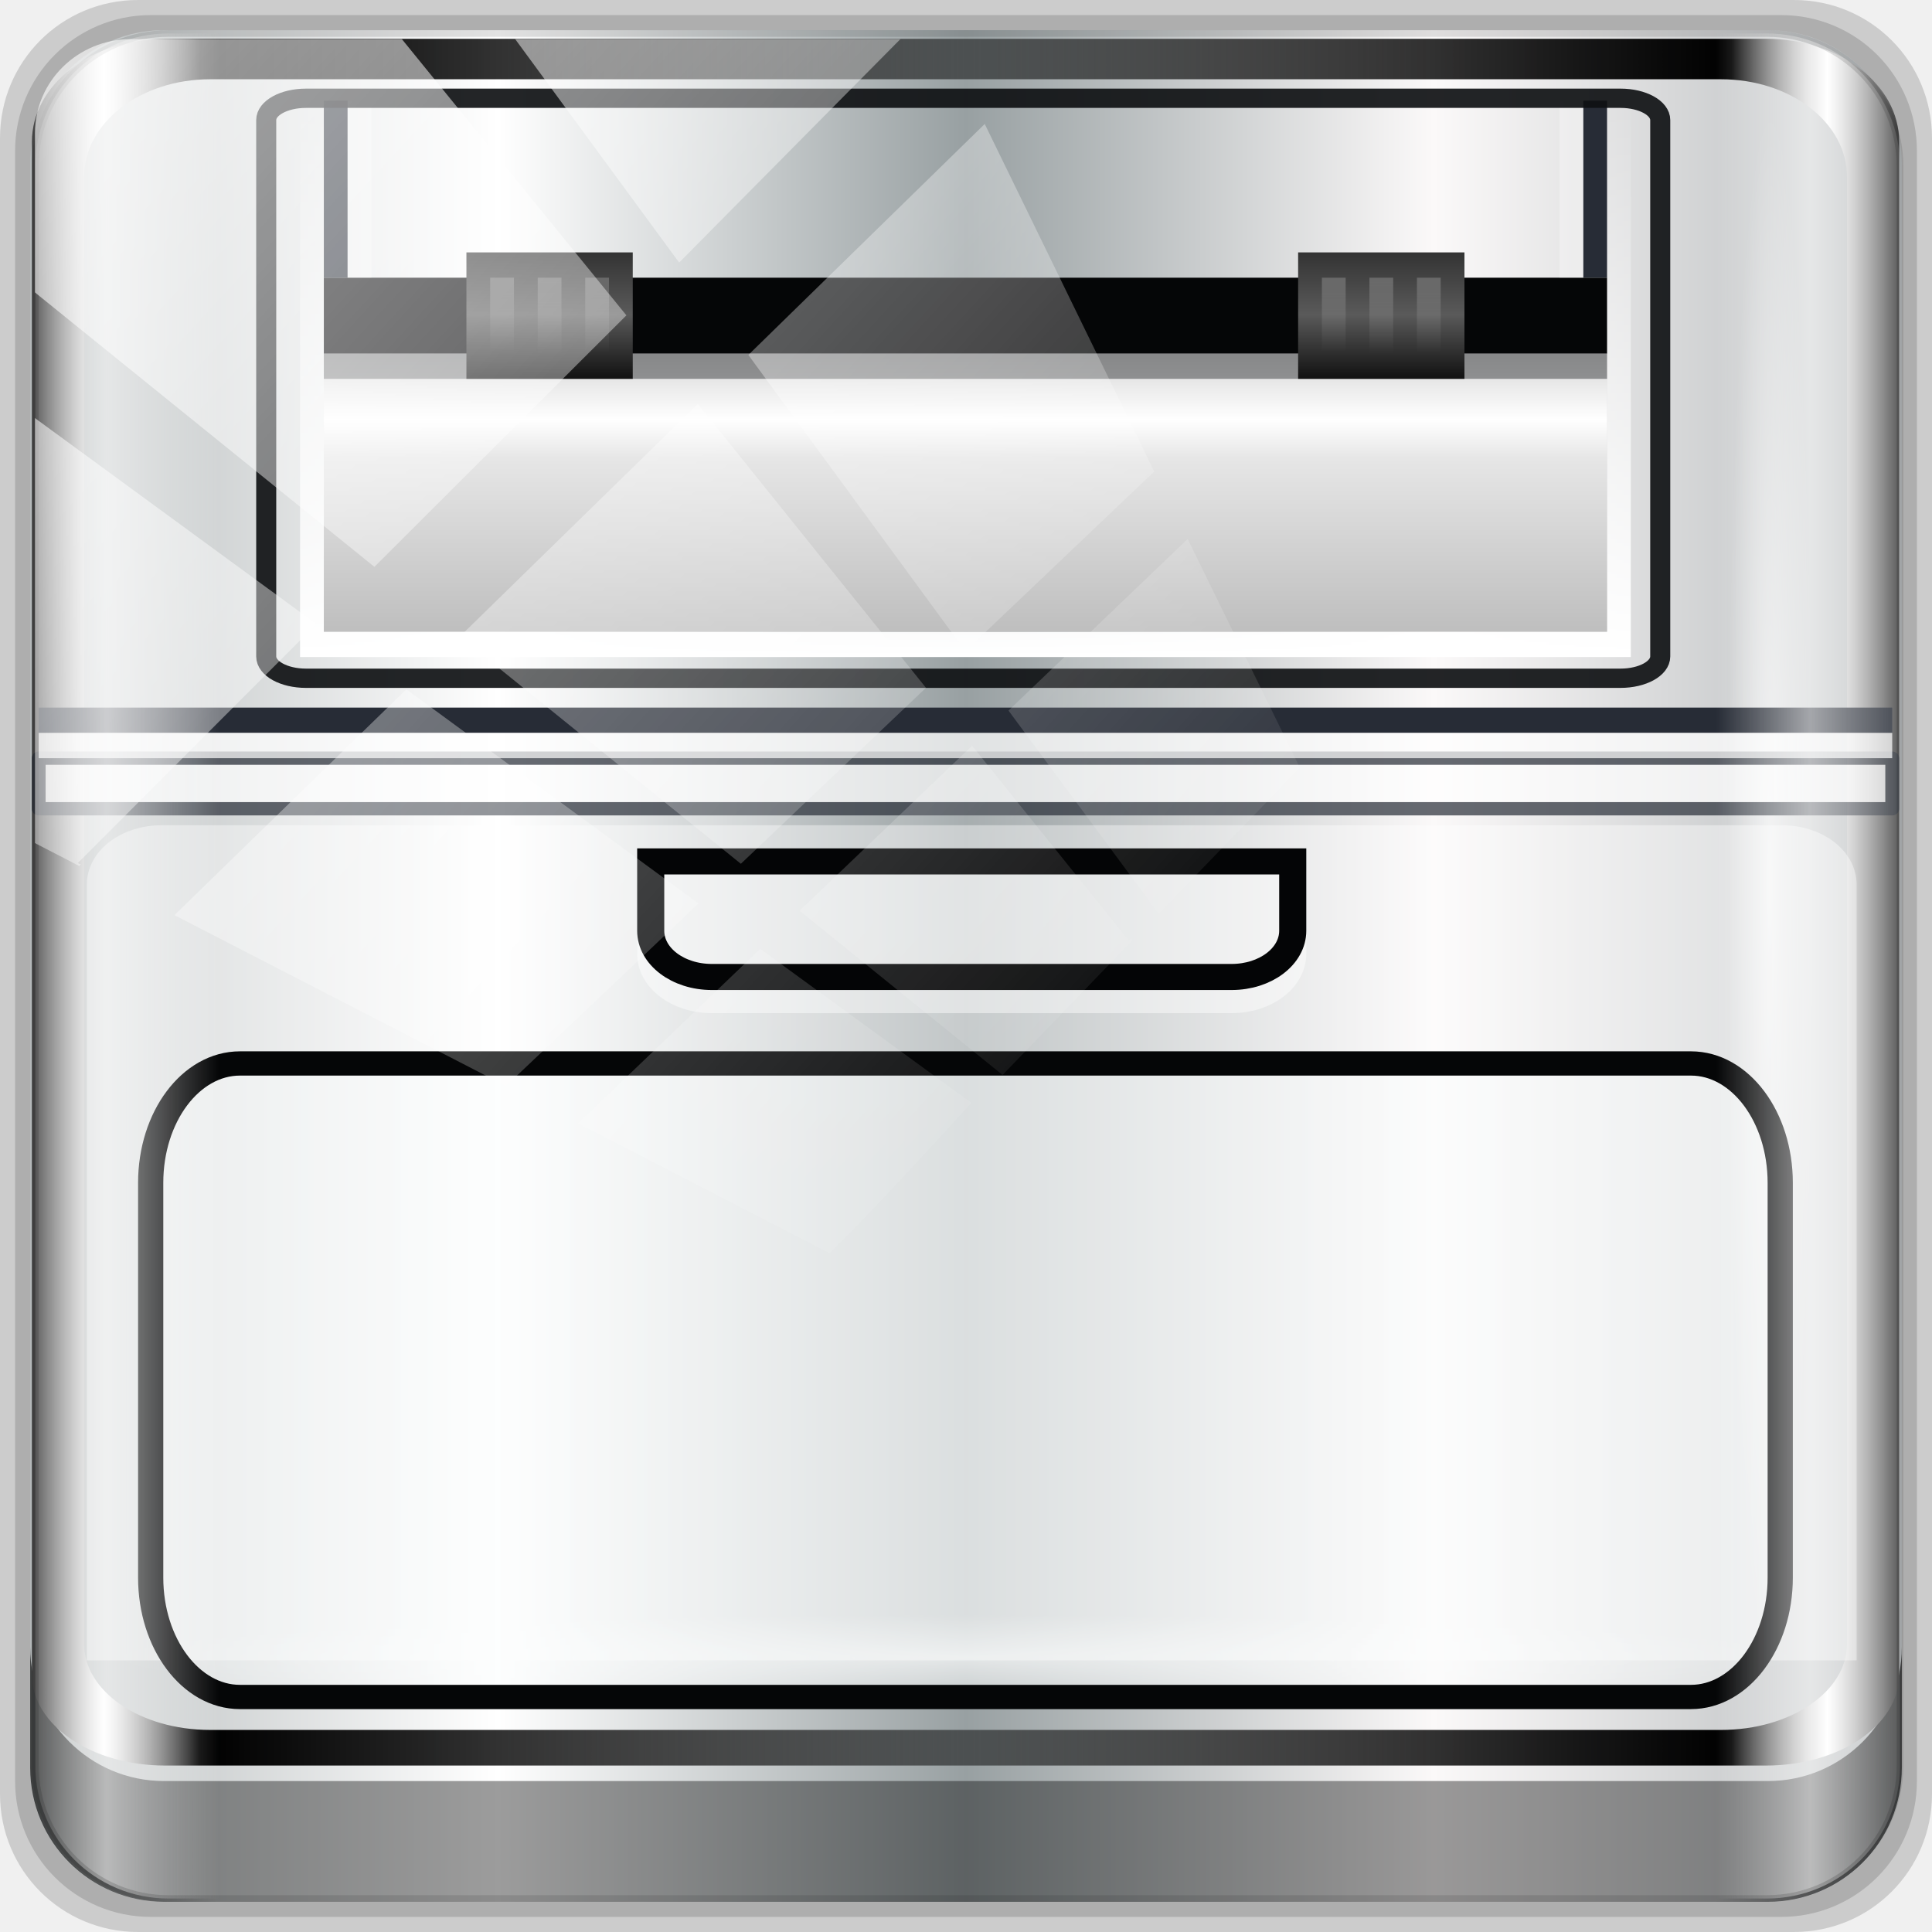
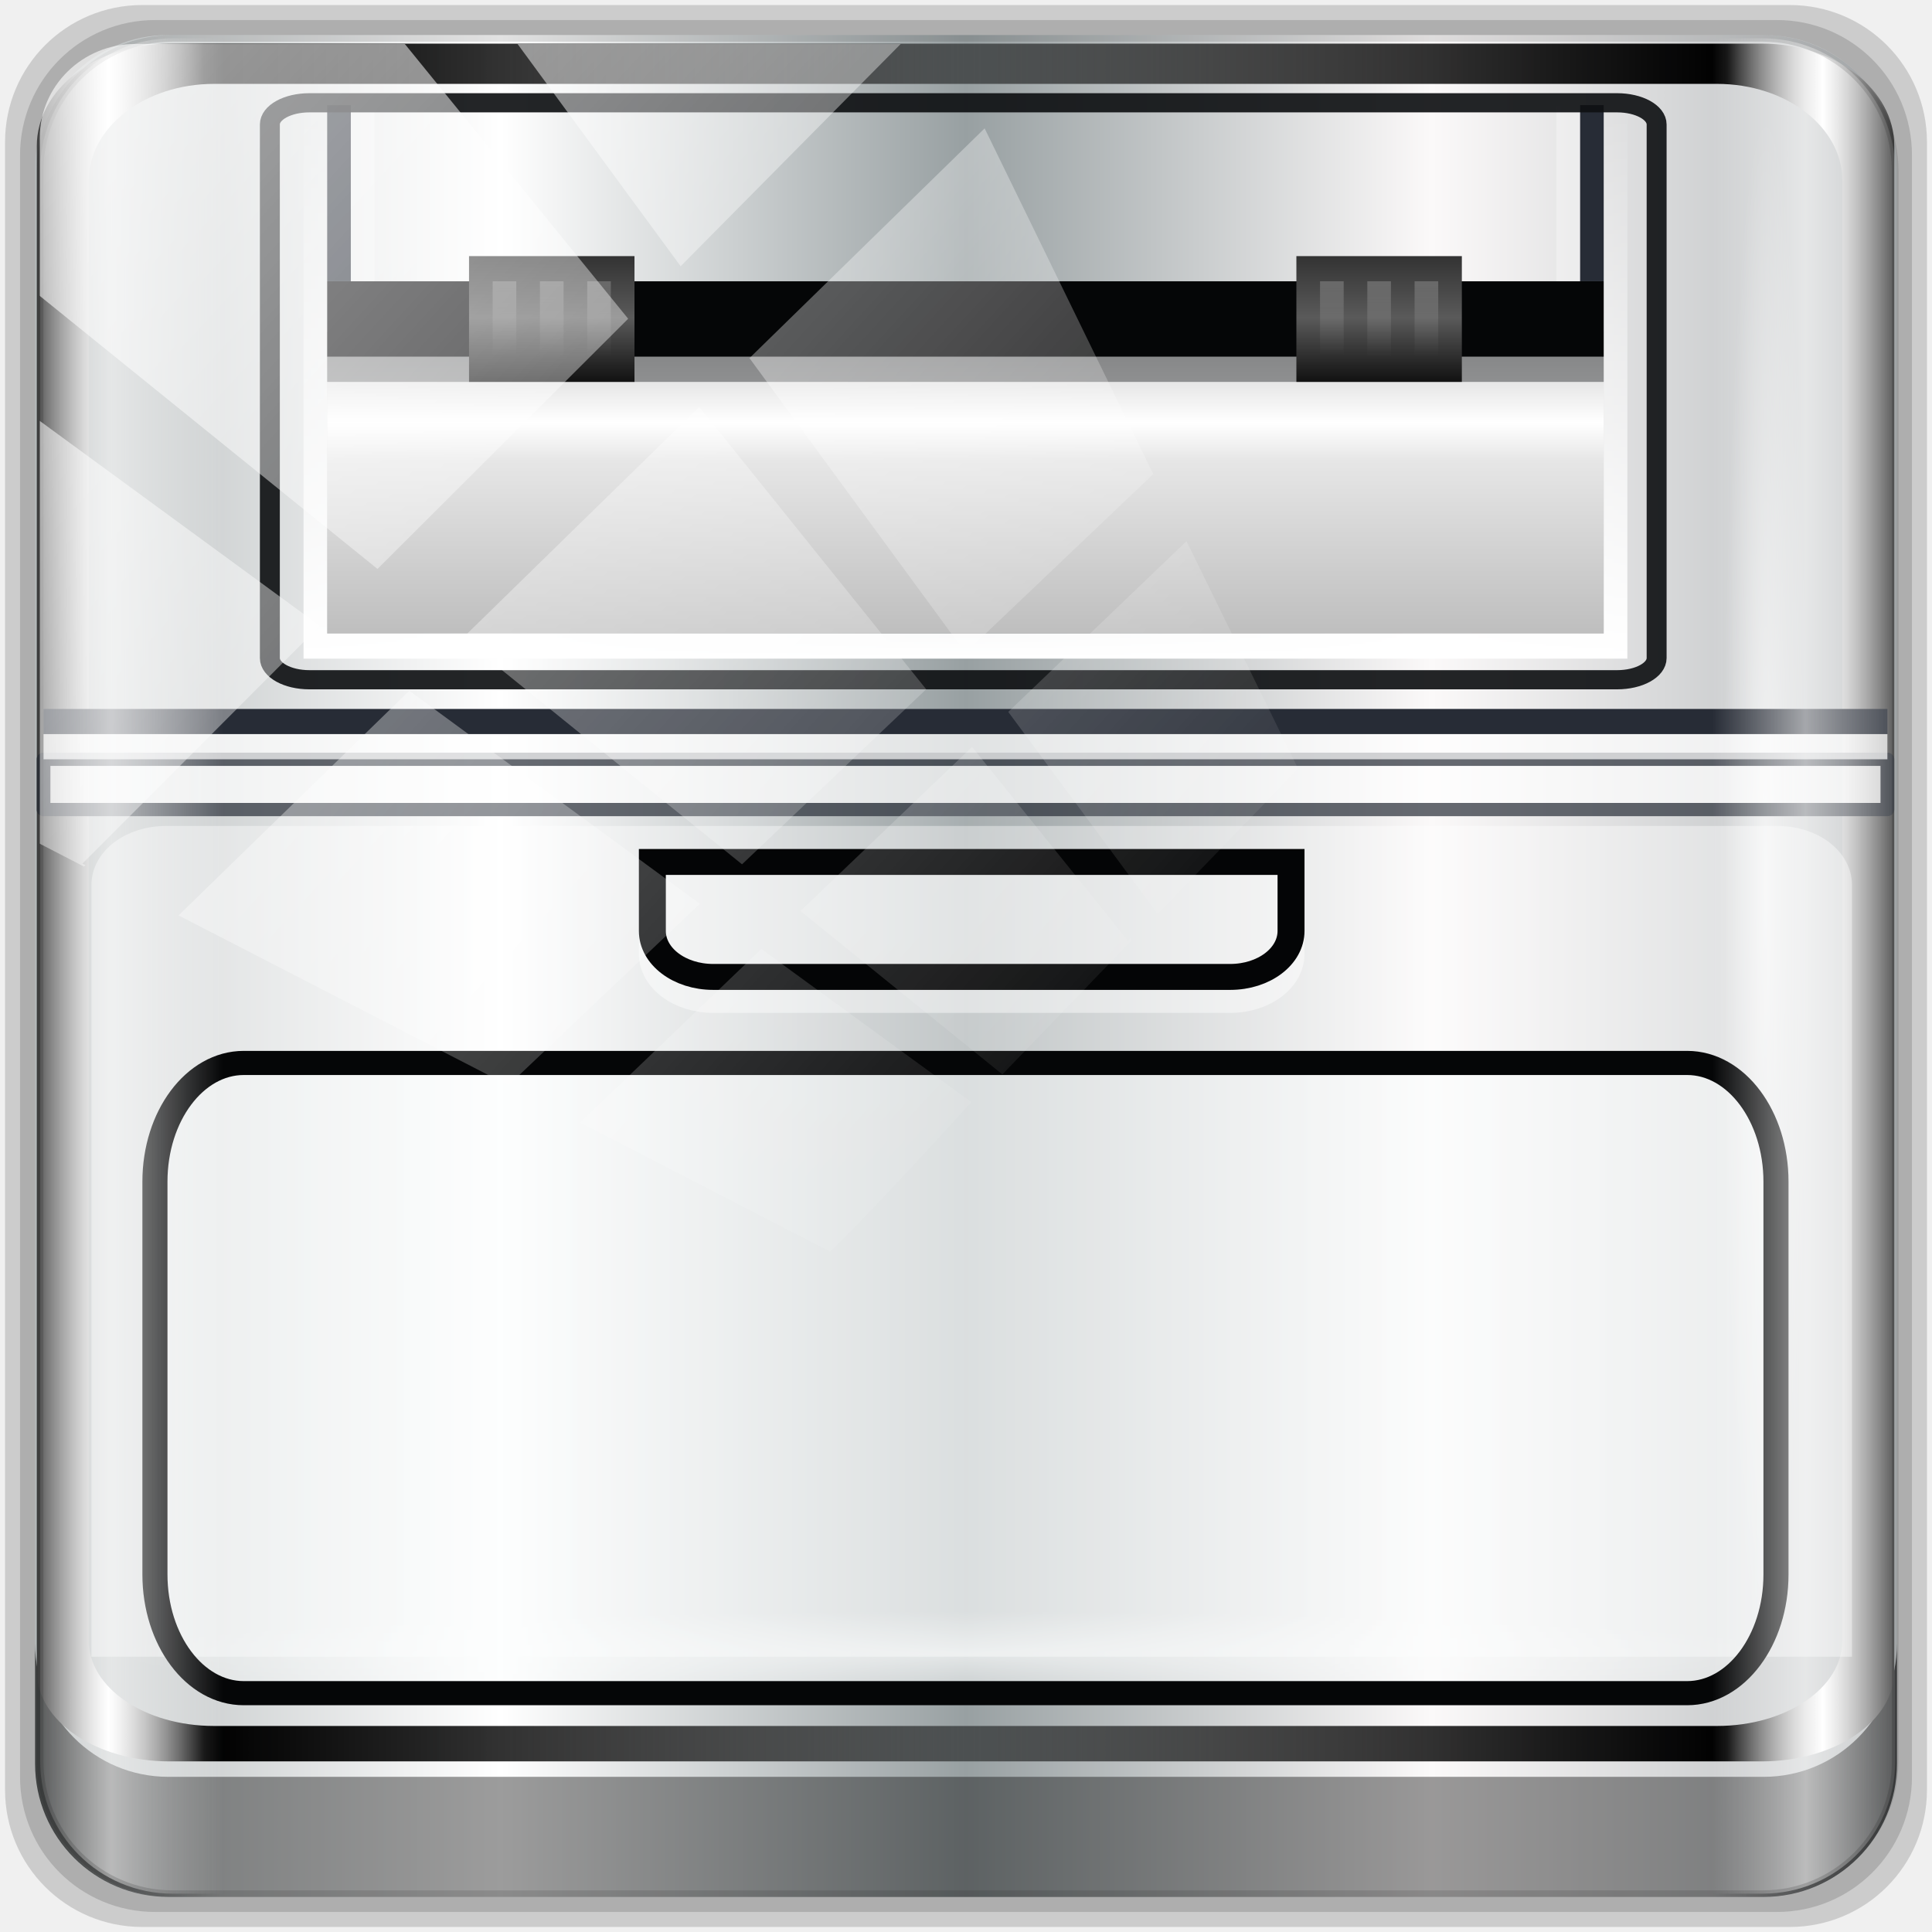
<svg xmlns="http://www.w3.org/2000/svg" xmlns:xlink="http://www.w3.org/1999/xlink" width="96" height="96" viewBox="0 0 96 96" version="1.1" id="svg1072">
  <defs id="defs1066">
-     <linearGradient y2="47" x2="90" y1="47" x1="6" gradientTransform="matrix(1.107143,0,0,1.107143,-4.993903,-3.620687)" gradientUnits="userSpaceOnUse" id="linearGradient4071" xlink:href="#linearGradient6139-0" />
+     <linearGradient y2="47" x2="90" y1="47" x1="6" gradientTransform="matrix(1.101376,0,0,1.101376,-4.967117,-3.099667)" gradientUnits="userSpaceOnUse" id="linearGradient4071" xlink:href="#linearGradient6139-0" />
    <linearGradient id="linearGradient6139-0">
      <stop style="stop-color:#b4b9ba;stop-opacity:1" offset="0" id="stop6141-2" />
      <stop id="stop6151-0" offset="0.25" style="stop-color:#ffffff;stop-opacity:1;" />
      <stop id="stop6147-1" offset="0.5" style="stop-color:#98a0a2;stop-opacity:1" />
      <stop style="stop-color:#fbf9f9;stop-opacity:1;" offset="0.75" id="stop6149-4" />
      <stop style="stop-color:#b4b8ba;stop-opacity:1" offset="1" id="stop6143-4" />
    </linearGradient>
-     <linearGradient gradientUnits="userSpaceOnUse" y2="88.172" x2="94.5" y1="88.172" x1="1.5" id="linearGradient4129" xlink:href="#linearGradient3832-0-6-1-1" gradientTransform="translate(0.1489535,0.415026)" />
+     <linearGradient gradientUnits="userSpaceOnUse" y2="88.172" x2="94.5" y1="88.172" x1="1.5" id="linearGradient4129" xlink:href="#linearGradient3832-0-6-1-1" gradientTransform="matrix(0.9947917,0,0,0.9947917,0.1489535,0.915026)" />
    <linearGradient id="linearGradient3832-0-6-1-1">
      <stop id="stop3834-6-3-7-1" offset="0" style="stop-color:#000000;stop-opacity:1;" />
      <stop style="stop-color:#000000;stop-opacity:0.588;" offset="0.1" id="stop3872-2-4" />
      <stop id="stop3844-6-2-7-6" offset="0.9" style="stop-color:#000000;stop-opacity:0.588;" />
      <stop id="stop3836-5-0-2-9" offset="1" style="stop-color:#000000;stop-opacity:1;" />
    </linearGradient>
-     <radialGradient r="43.199" fy="44.893" fx="13.948" cy="44.893" cx="13.948" gradientTransform="matrix(0.9751338,0,0,0.04919072,34.04765,80.58172)" gradientUnits="userSpaceOnUse" id="radialGradient7462" xlink:href="#linearGradient3737" />
+     <radialGradient r="43.199" fy="44.893" fx="13.948" cy="44.893" cx="13.948" gradientTransform="matrix(0.9700549,0,0,0.04893452,33.87109,80.66419)" gradientUnits="userSpaceOnUse" id="radialGradient7462" xlink:href="#linearGradient3737" />
    <linearGradient id="linearGradient3737">
      <stop id="stop3739" style="stop-color:#ffffff;stop-opacity:1" offset="0" />
      <stop id="stop3741" style="stop-color:#ffffff;stop-opacity:0" offset="1" />
    </linearGradient>
-     <radialGradient r="43.199" fy="44.893" fx="13.948" cy="44.893" cx="13.948" gradientTransform="matrix(0.8883266,0,0,0.04919072,31.95952,-90.31726)" gradientUnits="userSpaceOnUse" id="radialGradient7464" xlink:href="#linearGradient3737" />
+     <radialGradient r="43.199" fy="44.893" fx="13.948" cy="44.893" cx="13.948" gradientTransform="matrix(0.8836999,0,0,0.04893452,32.29522,-89.84763)" gradientUnits="userSpaceOnUse" id="radialGradient7464" xlink:href="#linearGradient3737" />
    <linearGradient y2="14.514" x2="50.528" y1="-28.642" x1="2.771" gradientUnits="userSpaceOnUse" id="linearGradient4767" xlink:href="#linearGradient3737" />
    <clipPath clipPathUnits="userSpaceOnUse" id="clipPath4156-4-1">
      <path style="opacity:0.6;fill:#ffffff;fill-opacity:1;stroke:none" d="m 27.046,-55.695 -14.214,13.321 h 0.061 l 15.653,21.771 10.231,-10.546 C 38.562,-32.302 27.468,-54.819 27.046,-55.695 Z M 9.647,-39.383 -5.241,-25.321 15.988,-7.806 26.372,-18.383 Z m 31.491,12.951 -9.741,9.714 8.945,12.458 7.781,-7.555 z m -49.84,4.379 -13.754,12.982 26.283,13.846 0.061,-0.062 -0.123,-0.062 L 13.599,-5.401 -8.702,-22.053 Z m 38.015,7.401 -9.803,9.775 11.579,9.559 7.628,-7.401 -8.669,-11.009 z m 20.187,5.674 -7.383,7.216 6.188,8.542 5.82,-6.137 z m -32.195,6.322 -9.557,9.498 13.662,7.185 7.934,-7.678 z m 23.312,2.374 -7.107,6.938 8.363,6.907 5.361,-5.674 -0.061,-0.092 -0.092,0.123 -6.464,-8.203 z m -8.73,8.542 -7.505,7.339 10.354,5.458 c 1.397,-1.321 5.675,-6.123 5.851,-6.322 z" id="path4158-0-8" />
    </clipPath>
    <linearGradient xlink:href="#linearGradient3832" id="linearGradient4509" gradientUnits="userSpaceOnUse" gradientTransform="matrix(1.132502,0,0,0.8882402,-6.465494,-2.805922)" x1="5.998" y1="31.029" x2="90.002" y2="31.029" />
    <linearGradient id="linearGradient3832">
      <stop style="stop-color:#000000;stop-opacity:1;" offset="0" id="stop3834" />
      <stop id="stop3842" offset="0.05" style="stop-color:#ffffff;stop-opacity:1;" />
      <stop style="stop-color:#000000;stop-opacity:1;" offset="0.1" id="stop3846" />
      <stop id="stop3840" offset="0.5" style="stop-color:#000000;stop-opacity:0.498;" />
      <stop style="stop-color:#000000;stop-opacity:1;" offset="0.9" id="stop3844" />
      <stop id="stop3848" offset="0.95" style="stop-color:#ffffff;stop-opacity:1;" />
      <stop style="stop-color:#000000;stop-opacity:1;" offset="1" id="stop3836" />
    </linearGradient>
    <linearGradient xlink:href="#linearGradient3737" id="linearGradient4515" gradientUnits="userSpaceOnUse" gradientTransform="matrix(1.144357,0,0,1.265625,-10.00966,-256.4239)" x1="48.978" y1="987.348" x2="48.978" y2="965.124" />
    <linearGradient xlink:href="#linearGradient3855" id="linearGradient4517" gradientUnits="userSpaceOnUse" gradientTransform="matrix(1.144357,0,0,1.0125,-10.00966,-6.750027)" x1="46.357" y1="971.719" x2="46.357" y2="986.396" />
    <linearGradient id="linearGradient3855">
      <stop id="stop3857" offset="0" style="stop-color:#d2d2d2;stop-opacity:1;" />
      <stop style="stop-color:#e6e6e6;stop-opacity:1;" offset="0.146" id="stop4037" />
      <stop style="stop-color:#ffffff;stop-opacity:1;" offset="0.283" id="stop3865" />
      <stop style="stop-color:#e6e6e6;stop-opacity:1;" offset="0.413" id="stop3863" />
      <stop id="stop3859-0" offset="1" style="stop-color:#bebebe;stop-opacity:1;" />
    </linearGradient>
    <linearGradient xlink:href="#linearGradient3900" id="linearGradient4519" gradientUnits="userSpaceOnUse" gradientTransform="matrix(1.335083,0,0,1.265625,-15.15926,-256.4239)" x1="29.652" y1="971.368" x2="29.652" y2="976.265" />
    <linearGradient id="linearGradient3900">
      <stop id="stop3902" offset="0" style="stop-color:#333333;stop-opacity:1;" />
      <stop style="stop-color:#5a5a5a;stop-opacity:1;" offset="0.5" id="stop3908" />
      <stop id="stop3904" offset="1" style="stop-color:#141414;stop-opacity:1;" />
    </linearGradient>
    <linearGradient xlink:href="#linearGradient3900" id="linearGradient4521" gradientUnits="userSpaceOnUse" gradientTransform="matrix(1.335083,0,0,1.265625,24.89323,-256.4239)" x1="29.652" y1="971.368" x2="29.652" y2="976.265" />
    <linearGradient xlink:href="#linearGradient3737" id="linearGradient4523" gradientUnits="userSpaceOnUse" gradientTransform="matrix(1.144357,0,0,1.265625,-10.00966,-2208.664)" x1="28.653" y1="975.335" x2="28.653" y2="972.41" />
    <linearGradient xlink:href="#linearGradient3737" id="linearGradient4525" gradientUnits="userSpaceOnUse" gradientTransform="matrix(1.144357,0,0,1.265625,-10.00966,-2208.664)" x1="30.574" y1="975.317" x2="30.574" y2="972.363" />
    <linearGradient xlink:href="#linearGradient3737" id="linearGradient4527" gradientUnits="userSpaceOnUse" gradientTransform="matrix(1.144357,0,0,1.265625,-10.00966,-2208.664)" x1="32.605" y1="975.334" x2="32.605" y2="972.379" />
    <linearGradient xlink:href="#linearGradient3737" id="linearGradient4529" gradientUnits="userSpaceOnUse" gradientTransform="translate(0,-1947.724)" x1="28.653" y1="975.335" x2="28.653" y2="972.41" />
    <linearGradient xlink:href="#linearGradient3737" id="linearGradient4531" gradientUnits="userSpaceOnUse" gradientTransform="translate(0,-1947.724)" x1="30.574" y1="975.317" x2="30.574" y2="972.363" />
    <linearGradient xlink:href="#linearGradient3737" id="linearGradient4533" gradientUnits="userSpaceOnUse" gradientTransform="translate(0,-1947.724)" x1="32.605" y1="975.334" x2="32.605" y2="972.379" />
    <linearGradient xlink:href="#linearGradient4539" id="linearGradient4537" gradientUnits="userSpaceOnUse" x1="5.85" y1="46.5" x2="90.15" y2="46.5" gradientTransform="matrix(1.090909,0,0,1.091325,-4.367773,-3.847116)" />
    <linearGradient id="linearGradient4539">
      <stop style="stop-color:#ffffff;stop-opacity:0.206;" offset="0" id="stop4541" />
      <stop id="stop4543" offset="0.04" style="stop-color:#ffffff;stop-opacity:1;" />
      <stop style="stop-color:#ffffff;stop-opacity:0;" offset="0.1" id="stop4545" />
      <stop id="stop4547" offset="0.5" style="stop-color:#ffffff;stop-opacity:0;" />
      <stop style="stop-color:#ffffff;stop-opacity:0;" offset="0.9" id="stop4549" />
      <stop id="stop4551" offset="0.95" style="stop-color:#ffffff;stop-opacity:1;" />
      <stop style="stop-color:#ffffff;stop-opacity:0.218;" offset="1" id="stop4553" />
    </linearGradient>
  </defs>
  <g id="layer1" transform="translate(0,-1026.52)">
    <g transform="translate(-0.1489564,1026.105)" style="display:inline" id="g2574">
-       <path id="path3288" d="M 89.292,0.415 H 7.006 c -3.799,0 -6.857,3.058 -6.857,6.857 V 89.558 c 0,3.799 3.058,6.857 6.857,6.857 H 89.292 c 3.799,0 6.857,-3.058 6.857,-6.857 V 7.272 c 0,-3.799 -3.058,-6.857 -6.857,-6.857 z" style="display:inline;opacity:0.15;fill:#000000;fill-opacity:1;fill-rule:nonzero;stroke:none" />
-       <path style="display:inline;opacity:0.15;fill:#000000;fill-opacity:1;fill-rule:nonzero;stroke:none" d="M 88.649,1.165 H 7.649 c -3.739,0 -6.75,3.01 -6.75,6.75 V 88.915 c 0,3.74 3.011,6.75 6.75,6.75 H 88.649 c 3.74,0 6.75,-3.01 6.75,-6.75 V 7.915 c 0,-3.739 -3.01,-6.75 -6.75,-6.75 z" id="path4085" />
-       <path id="rect4251-1" d="M 88.006,1.915 H 8.292 c -3.68,0 -6.643,2.963 -6.643,6.643 V 88.272 c 0,3.68 2.963,6.643 6.643,6.643 H 88.006 c 3.68,0 6.643,-2.963 6.643,-6.643 V 8.558 c 0,-3.68 -2.963,-6.643 -6.643,-6.643 z" style="display:inline;fill:url(#linearGradient4071);fill-opacity:1;fill-rule:nonzero;stroke:none" />
-       <path id="path4118" d="m 1.649,82.259 v 6 c 0,3.68 2.976,6.656 6.656,6.656 H 87.993 c 3.68,0 6.656,-2.976 6.656,-6.656 v -6 c 0,3.68 -2.976,6.656 -6.656,6.656 H 8.305 c -3.68,0 -6.656,-2.976 -6.656,-6.656 z" style="display:inline;opacity:0.658;fill:url(#linearGradient4129);fill-opacity:1;fill-rule:nonzero;stroke:none" />
-       <rect ry="4.25" rx="0" y="80.665" x="5.524" height="4.25" width="84.25" id="rect4131" style="opacity:0.55;fill:url(#radialGradient7462);fill-opacity:1;stroke:none" />
-       <rect transform="rotate(90)" style="opacity:0.669;fill:url(#radialGradient7464);fill-opacity:1;stroke:none" id="rect4141" width="76.75" height="4.25" x="5.975" y="-90.234" rx="0" ry="4.25" />
-       <g transform="matrix(1.011147,0,0,1.010937,-0.2983017,1.002504)" id="g1263">
-         <path transform="matrix(0.9889763,0,0,0.9891813,0.5250035,-0.5811463)" id="path4159" d="m 8.121,1.928 c -3.673,0 -6.617,2.29 -6.617,5.113 v 40.451 0.09 35.641 c 0,2.488 2.945,4.506 6.617,4.506 H 87.668 c 3.673,0 6.617,-2.018 6.617,-4.506 V 47.582 47.492 7.041 c 0,-2.823 -2.945,-5.113 -6.617,-5.113 z M 10.359,3.938 h 75.07 c 3.466,0 6.262,2.168 6.262,4.832 v 38.723 0.09 34.117 c 0,2.348 -2.796,4.26 -6.262,4.26 H 10.359 c -3.466,0 -6.262,-1.912 -6.262,-4.26 V 47.582 47.492 8.77 C 4.098,6.105 6.894,3.938 10.359,3.938 Z" style="display:inline;fill:url(#linearGradient4509);fill-opacity:1;fill-rule:nonzero;stroke:none;stroke-width:1.011" />
-         <g transform="matrix(1.020447,0,0,0.9821349,2.047901,-943.749)" id="layer1-2">
-           <path style="opacity:0.4;fill:#ffffff;fill-opacity:1;stroke:#feffff;stroke-width:1.305;stroke-opacity:1" d="M 6.207,1002.277 H 84.238 c 1.631,0 2.945,1.032 2.945,2.314 v 38.175 H 3.262 v -38.175 c 0,-1.282 1.313,-2.314 2.945,-2.314 z" id="path4029" />
-           <rect style="opacity:0.7;fill:#ffffff;fill-opacity:1;stroke:#272c36;stroke-width:0.666;stroke-linejoin:round;stroke-miterlimit:4;stroke-dasharray:none;stroke-opacity:1" id="rect3816" width="89.26" height="2.531" x="0.29" y="998.268" />
-           <rect y="995.737" x="0.29" height="1.266" width="89.26" id="rect3814" style="fill:#272c36;fill-opacity:1;stroke:none" />
-           <path style="opacity:0.45;fill:#ffffff;fill-opacity:1;stroke:#feffff;stroke-width:1.305;stroke-opacity:1" d="m 60.681,1004.591 v 3.47 c 0,1.282 -1.313,2.314 -2.945,2.314 H 32.708 c -1.631,0 -2.945,-1.032 -2.945,-2.314 v -3.47 z" id="path3986" />
-           <path id="rect3818" d="m 60.681,1003.434 v 3.47 c 0,1.282 -1.313,2.314 -2.945,2.314 H 32.708 c -1.631,0 -2.945,-1.032 -2.945,-2.314 v -3.47 z" style="fill:none;stroke:#040506;stroke-width:1.305;stroke-opacity:1" />
-           <path id="rect3869" d="m 12.877,965.362 v 27.844 h 64.084 v -27.844 h -1.144 v 26.578 H 14.022 v -26.578 z" style="fill:url(#linearGradient4515);fill-opacity:1;stroke:none" />
-           <rect y="976.753" x="14.022" height="15.187" width="61.795" id="rect3867" style="fill:url(#linearGradient4517);fill-opacity:1;stroke:none" />
-           <rect y="965.362" x="14.022" height="8.859" width="1.144" id="rect3892" style="fill:#272c36;fill-opacity:1;stroke:none" />
-           <rect style="fill:#272c36;fill-opacity:1;stroke:none" id="rect3894" width="1.144" height="8.859" x="74.673" y="965.362" />
-           <rect y="974.222" x="14.022" height="3.797" width="61.795" id="rect3896" style="fill:#050607;fill-opacity:1;stroke:none" />
-           <rect y="978.018" x="14.022" height="1.266" width="61.795" id="rect4039" style="opacity:0.405;fill:#0d0f12;fill-opacity:1;stroke:none" />
-           <rect y="972.956" x="20.888" height="6.328" width="8.01" id="rect3898" style="fill:url(#linearGradient4519);fill-opacity:1;stroke:none" />
-           <rect style="fill:url(#linearGradient4521);fill-opacity:1;stroke:none" id="rect3910" width="8.01" height="6.328" x="60.94" y="972.956" />
-           <rect style="opacity:0.3;fill:#ffffff;fill-opacity:1;stroke:none" id="rect3990" width="1.144" height="8.859" x="15.166" y="965.362" />
-           <rect y="965.362" x="73.528" height="8.859" width="1.144" id="rect3992" style="opacity:0.3;fill:#ffffff;fill-opacity:1;stroke:none" />
-           <rect transform="scale(1,-1)" y="-978.018" x="22.032" height="3.797" width="1.144" id="rect3994" style="opacity:0.2;fill:url(#linearGradient4523);fill-opacity:1;stroke:none" />
-           <rect transform="scale(1,-1)" style="opacity:0.2;fill:url(#linearGradient4525);fill-opacity:1;stroke:none" id="rect3996" width="1.144" height="3.797" x="24.321" y="-978.018" />
-           <rect transform="scale(1,-1)" y="-978.018" x="26.61" height="3.797" width="1.144" id="rect3998" style="opacity:0.2;fill:url(#linearGradient4527);fill-opacity:1;stroke:none" />
-           <g transform="matrix(1.144357,0,0,1.265625,30.04286,-256.4239)" id="g4018">
-             <rect transform="scale(1,-1)" y="-975.362" x="28" height="3" width="1" id="rect4012" style="opacity:0.2;fill:url(#linearGradient4529);fill-opacity:1;stroke:none" />
-             <rect transform="scale(1,-1)" style="opacity:0.2;fill:url(#linearGradient4531);fill-opacity:1;stroke:none" id="rect4014" width="1" height="3" x="30" y="-975.362" />
-             <rect transform="scale(1,-1)" y="-975.362" x="32" height="3" width="1" id="rect4016" style="opacity:0.2;fill:url(#linearGradient4533);fill-opacity:1;stroke:none" />
+       <g id="g946" transform="translate(0.2500005,-0.250026)">
+         <path style="display:inline;opacity:0.15;fill:#000000;fill-opacity:1;fill-rule:nonzero;stroke:none;stroke-width:0.995" d="M 88.828,0.915 H 6.97 c -3.779,0 -6.821,3.042 -6.821,6.821 V 89.594 c 0,3.779 3.042,6.821 6.821,6.821 H 88.828 c 3.779,0 6.821,-3.042 6.821,-6.821 V 7.736 c 0,-3.779 -3.042,-6.821 -6.821,-6.821 z" id="path3288" />
+         <path id="path4085" d="M 88.188,1.661 H 7.61 c -3.72,0 -6.715,2.995 -6.715,6.715 V 88.954 c 0,3.72 2.995,6.715 6.715,6.715 H 88.188 c 3.72,0 6.715,-2.995 6.715,-6.715 V 8.376 c 0,-3.72 -2.995,-6.715 -6.715,-6.715 z" style="display:inline;opacity:0.15;fill:#000000;fill-opacity:1;fill-rule:nonzero;stroke:none;stroke-width:0.995" />
+         <path style="display:inline;fill:url(#linearGradient4071);fill-opacity:1;fill-rule:nonzero;stroke:none;stroke-width:0.995" d="M 87.549,2.407 H 8.249 c -3.661,0 -6.608,2.947 -6.608,6.608 V 88.315 c 0,3.661 2.947,6.608 6.608,6.608 H 87.549 c 3.661,0 6.608,-2.947 6.608,-6.608 V 9.015 c 0,-3.661 -2.947,-6.608 -6.608,-6.608 z" id="rect4251-1" />
+         <path style="display:inline;opacity:0.658;fill:url(#linearGradient4129);fill-opacity:1;fill-rule:nonzero;stroke:none;stroke-width:0.995" d="m 1.641,82.333 v 5.969 c 0,3.661 2.961,6.622 6.622,6.622 H 87.535 c 3.661,0 6.622,-2.961 6.622,-6.622 v -5.969 c 0,3.661 -2.961,6.622 -6.622,6.622 H 8.263 c -3.661,0 -6.622,-2.961 -6.622,-6.622 z" id="path4118" />
+         <rect style="opacity:0.55;fill:url(#radialGradient7462);fill-opacity:1;stroke:none;stroke-width:0.995" id="rect4131" width="83.811" height="4.228" x="5.496" y="80.747" rx="0" ry="4.228" />
+         <rect ry="4.228" rx="0" y="-89.765" x="6.446" height="4.228" width="76.35" id="rect4141" style="opacity:0.669;fill:url(#radialGradient7464);fill-opacity:1;stroke:none;stroke-width:0.995" transform="rotate(90)" />
+         <g id="g1263" transform="matrix(1.00588,0,0,1.005672,-0.2959723,1.499444)">
+           <path style="display:inline;fill:url(#linearGradient4509);fill-opacity:1;fill-rule:nonzero;stroke:none;stroke-width:1.011" d="m 8.121,1.928 c -3.673,0 -6.617,2.29 -6.617,5.113 v 40.451 0.09 35.641 c 0,2.488 2.945,4.506 6.617,4.506 H 87.668 c 3.673,0 6.617,-2.018 6.617,-4.506 V 47.582 47.492 7.041 c 0,-2.823 -2.945,-5.113 -6.617,-5.113 z M 10.359,3.938 h 75.07 c 3.466,0 6.262,2.168 6.262,4.832 v 38.723 0.09 34.117 c 0,2.348 -2.796,4.26 -6.262,4.26 H 10.359 c -3.466,0 -6.262,-1.912 -6.262,-4.26 V 47.582 47.492 8.77 C 4.098,6.105 6.894,3.938 10.359,3.938 Z" id="path4159" transform="matrix(0.9889763,0,0,0.9891813,0.5250035,-0.5811463)" />
+           <g id="layer1-2" transform="matrix(1.020447,0,0,0.9821349,2.047901,-943.749)">
+             <path id="path4029" d="M 6.207,1002.277 H 84.238 c 1.631,0 2.945,1.032 2.945,2.314 v 38.175 H 3.262 v -38.175 c 0,-1.282 1.313,-2.314 2.945,-2.314 z" style="opacity:0.4;fill:#ffffff;fill-opacity:1;stroke:#feffff;stroke-width:1.305;stroke-opacity:1" />
+             <rect y="998.268" x="0.29" height="2.531" width="89.26" id="rect3816" style="opacity:0.7;fill:#ffffff;fill-opacity:1;stroke:#272c36;stroke-width:0.666;stroke-linejoin:round;stroke-miterlimit:4;stroke-dasharray:none;stroke-opacity:1" />
+             <rect style="fill:#272c36;fill-opacity:1;stroke:none" id="rect3814" width="89.26" height="1.266" x="0.29" y="995.737" />
+             <path id="path3986" d="m 60.681,1004.591 v 3.47 c 0,1.282 -1.313,2.314 -2.945,2.314 H 32.708 c -1.631,0 -2.945,-1.032 -2.945,-2.314 v -3.47 z" style="opacity:0.45;fill:#ffffff;fill-opacity:1;stroke:#feffff;stroke-width:1.305;stroke-opacity:1" />
+             <path style="fill:none;stroke:#040506;stroke-width:1.305;stroke-opacity:1" d="m 60.681,1003.434 v 3.47 c 0,1.282 -1.313,2.314 -2.945,2.314 H 32.708 c -1.631,0 -2.945,-1.032 -2.945,-2.314 v -3.47 z" id="rect3818" />
+             <path style="fill:url(#linearGradient4515);fill-opacity:1;stroke:none" d="m 12.877,965.362 v 27.844 h 64.084 v -27.844 h -1.144 v 26.578 H 14.022 v -26.578 z" id="rect3869" />
+             <rect style="fill:url(#linearGradient4517);fill-opacity:1;stroke:none" id="rect3867" width="61.795" height="15.187" x="14.022" y="976.753" />
+             <rect style="fill:#272c36;fill-opacity:1;stroke:none" id="rect3892" width="1.144" height="8.859" x="14.022" y="965.362" />
+             <rect y="965.362" x="74.673" height="8.859" width="1.144" id="rect3894" style="fill:#272c36;fill-opacity:1;stroke:none" />
+             <rect style="fill:#050607;fill-opacity:1;stroke:none" id="rect3896" width="61.795" height="3.797" x="14.022" y="974.222" />
+             <rect style="opacity:0.405;fill:#0d0f12;fill-opacity:1;stroke:none" id="rect4039" width="61.795" height="1.266" x="14.022" y="978.018" />
+             <rect style="fill:url(#linearGradient4519);fill-opacity:1;stroke:none" id="rect3898" width="8.01" height="6.328" x="20.888" y="972.956" />
+             <rect y="972.956" x="60.94" height="6.328" width="8.01" id="rect3910" style="fill:url(#linearGradient4521);fill-opacity:1;stroke:none" />
+             <rect y="965.362" x="15.166" height="8.859" width="1.144" id="rect3990" style="opacity:0.3;fill:#ffffff;fill-opacity:1;stroke:none" />
+             <rect style="opacity:0.3;fill:#ffffff;fill-opacity:1;stroke:none" id="rect3992" width="1.144" height="8.859" x="73.528" y="965.362" />
+             <rect style="opacity:0.2;fill:url(#linearGradient4523);fill-opacity:1;stroke:none" id="rect3994" width="1.144" height="3.797" x="22.032" y="-978.018" transform="scale(1,-1)" />
+             <rect y="-978.018" x="24.321" height="3.797" width="1.144" id="rect3996" style="opacity:0.2;fill:url(#linearGradient4525);fill-opacity:1;stroke:none" transform="scale(1,-1)" />
+             <rect style="opacity:0.2;fill:url(#linearGradient4527);fill-opacity:1;stroke:none" id="rect3998" width="1.144" height="3.797" x="26.61" y="-978.018" transform="scale(1,-1)" />
+             <g id="g4018" transform="matrix(1.144357,0,0,1.265625,30.04286,-256.4239)">
+               <rect style="opacity:0.2;fill:url(#linearGradient4529);fill-opacity:1;stroke:none" id="rect4012" width="1" height="3" x="28" y="-975.362" transform="scale(1,-1)" />
+               <rect y="-975.362" x="30" height="3" width="1" id="rect4014" style="opacity:0.2;fill:url(#linearGradient4531);fill-opacity:1;stroke:none" transform="scale(1,-1)" />
+               <rect style="opacity:0.2;fill:url(#linearGradient4533);fill-opacity:1;stroke:none" id="rect4016" width="1" height="3" x="32" y="-975.362" transform="scale(1,-1)" />
+             </g>
+             <rect style="opacity:0.7;fill:#ffffff;fill-opacity:1;stroke:none" id="rect4035" width="89.26" height="1.266" x="0.29" y="997.003" />
+             <rect ry="5.973" rx="4.3" y="1013.546" x="5.683" height="31.705" width="78.474" id="rect5584" style="fill:#fafbfc;fill-opacity:0.449;stroke:#050607;stroke-width:1.214;stroke-linecap:round;stroke-linejoin:round;stroke-miterlimit:4;stroke-dasharray:none;stroke-opacity:1" />
+             <rect rx="1.912" ry="1.091" y="965.242" x="11.247" height="29.026" width="67.132" id="rect5594" style="opacity:0.909;fill:none;stroke:#0d0f12;stroke-width:0.965;stroke-linecap:round;stroke-linejoin:round;stroke-miterlimit:4;stroke-dasharray:none;stroke-opacity:1" />
          </g>
-           <rect y="997.003" x="0.29" height="1.266" width="89.26" id="rect4035" style="opacity:0.7;fill:#ffffff;fill-opacity:1;stroke:none" />
-           <rect style="fill:#fafbfc;fill-opacity:0.449;stroke:#050607;stroke-width:1.214;stroke-linecap:round;stroke-linejoin:round;stroke-miterlimit:4;stroke-dasharray:none;stroke-opacity:1" id="rect5584" width="78.474" height="31.705" x="5.683" y="1013.546" rx="4.3" ry="5.973" />
-           <rect style="opacity:0.909;fill:none;stroke:#0d0f12;stroke-width:0.965;stroke-linecap:round;stroke-linejoin:round;stroke-miterlimit:4;stroke-dasharray:none;stroke-opacity:1" id="rect5594" width="67.132" height="29.026" x="11.247" y="965.242" ry="1.091" rx="1.912" />
+           <path style="display:inline;opacity:0.585;fill:url(#linearGradient4537);fill-opacity:1;fill-rule:nonzero;stroke:#111111;stroke-width:0.327;stroke-miterlimit:4;stroke-dasharray:none;stroke-opacity:0.208" d="M 87.269,1.064 H 8.723 c -3.626,0 -6.545,2.92 -6.545,6.548 V 86.187 c 0,3.628 2.919,6.548 6.545,6.548 H 87.269 c 3.626,0 6.545,-2.92 6.545,-6.548 V 7.612 c 0,-3.628 -2.919,-6.548 -6.545,-6.548 z" id="rect2419-1" />
        </g>
-         <path id="rect2419-1" d="M 87.269,1.064 H 8.723 c -3.626,0 -6.545,2.92 -6.545,6.548 V 86.187 c 0,3.628 2.919,6.548 6.545,6.548 H 87.269 c 3.626,0 6.545,-2.92 6.545,-6.548 V 7.612 c 0,-3.628 -2.919,-6.548 -6.545,-6.548 z" style="display:inline;opacity:0.585;fill:url(#linearGradient4537);fill-opacity:1;fill-rule:nonzero;stroke:#111111;stroke-width:0.327;stroke-miterlimit:4;stroke-dasharray:none;stroke-opacity:0.208" />
+         <rect transform="matrix(1.199541,0,0,1.175351,-0.5221721,38.10969)" style="opacity:0.622;fill:url(#linearGradient4767);fill-opacity:1;stroke:none" id="rect4146" width="75.966" height="69.024" x="2" y="-30" rx="3.957" ry="3.957" clip-path="url(#clipPath4156-4-1)" />
      </g>
-       <rect clip-path="url(#clipPath4156-4-1)" ry="3.957" rx="3.957" y="-30" x="2" height="69.024" width="75.966" id="rect4146" style="opacity:0.622;fill:url(#linearGradient4767);fill-opacity:1;stroke:none" transform="matrix(1.205821,0,0,1.181505,-0.5256859,37.80442)" />
      <text xml:space="preserve" style="font-style:normal;font-variant:normal;font-weight:bold;font-stretch:normal;font-size:100.279px;line-height:25px;font-family:MathJax_Main;-inkscape-font-specification:'MathJax_Main Bold';font-variant-ligatures:normal;font-variant-caps:normal;font-variant-numeric:normal;font-feature-settings:normal;text-align:center;writing-mode:lr-tb;text-anchor:middle;opacity:1;fill:#111111;fill-opacity:0.867;fill-rule:nonzero;stroke:none;stroke-width:1;stroke-linecap:square;stroke-linejoin:round;stroke-miterlimit:4;stroke-dasharray:none;stroke-opacity:1;paint-order:fill markers stroke;" x="-47.162" y="118.043" id="text1008">
        <tspan id="tspan1006" x="-47.162" y="156.592" />
      </text>
    </g>
  </g>
</svg>
